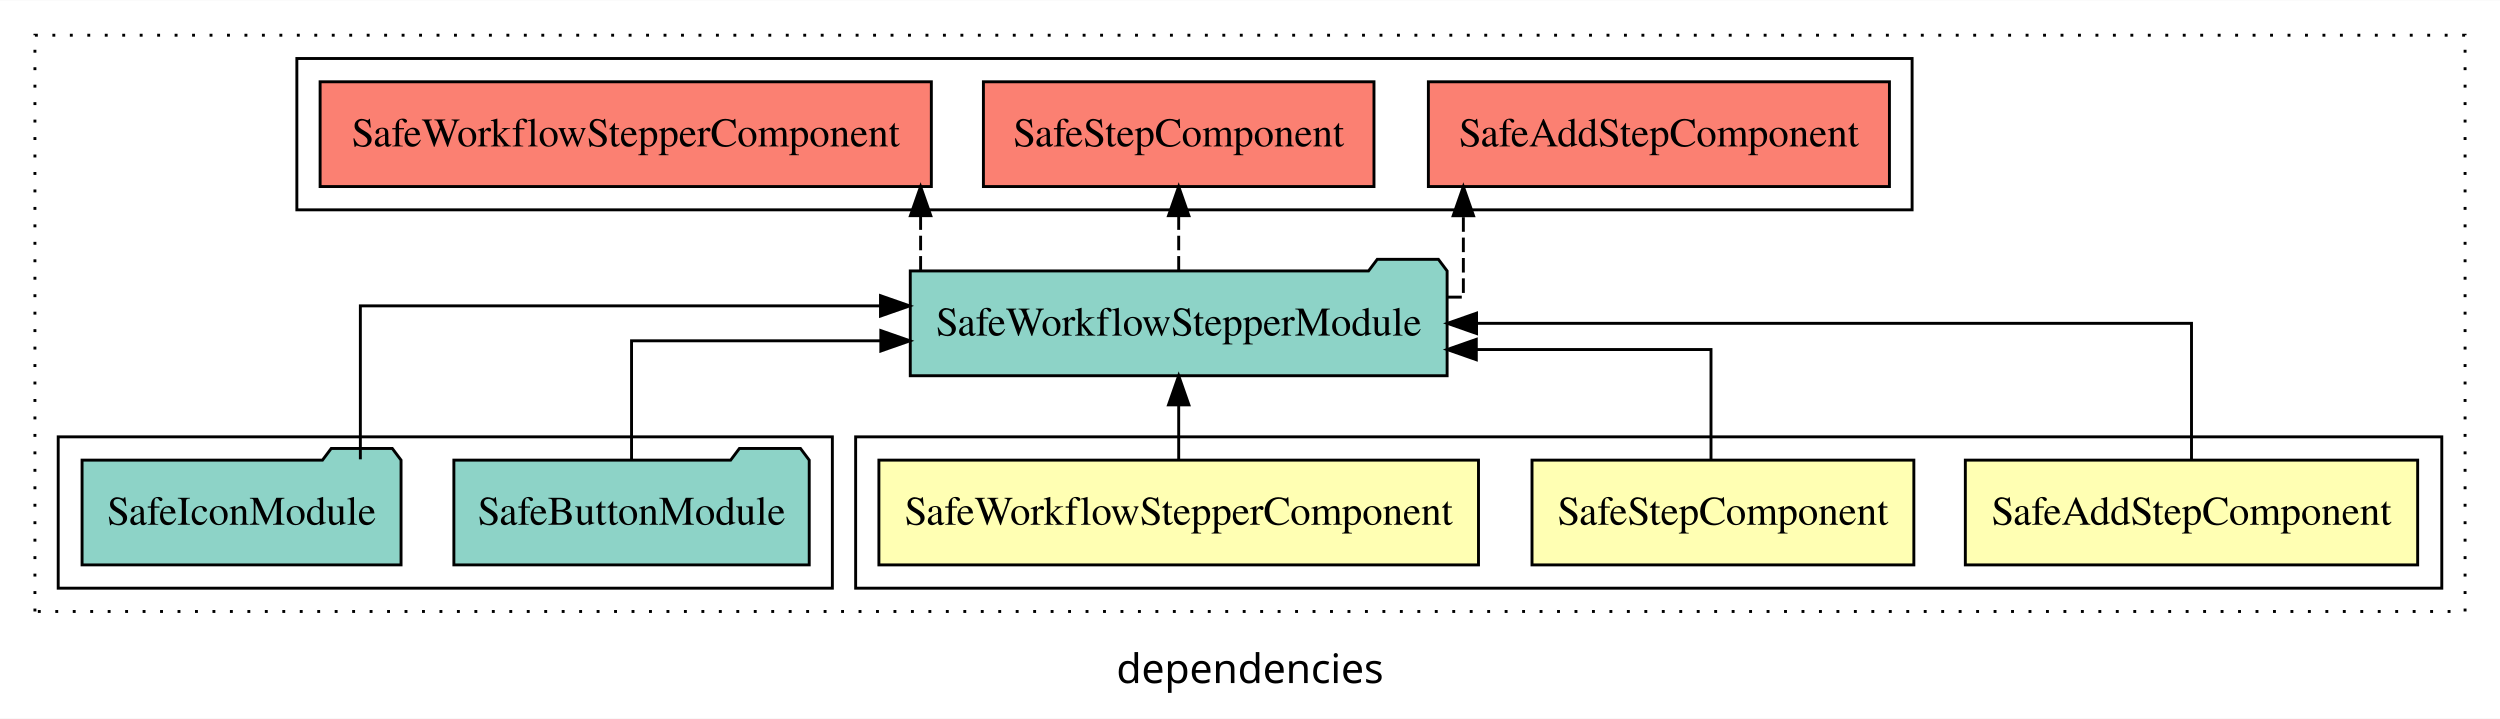
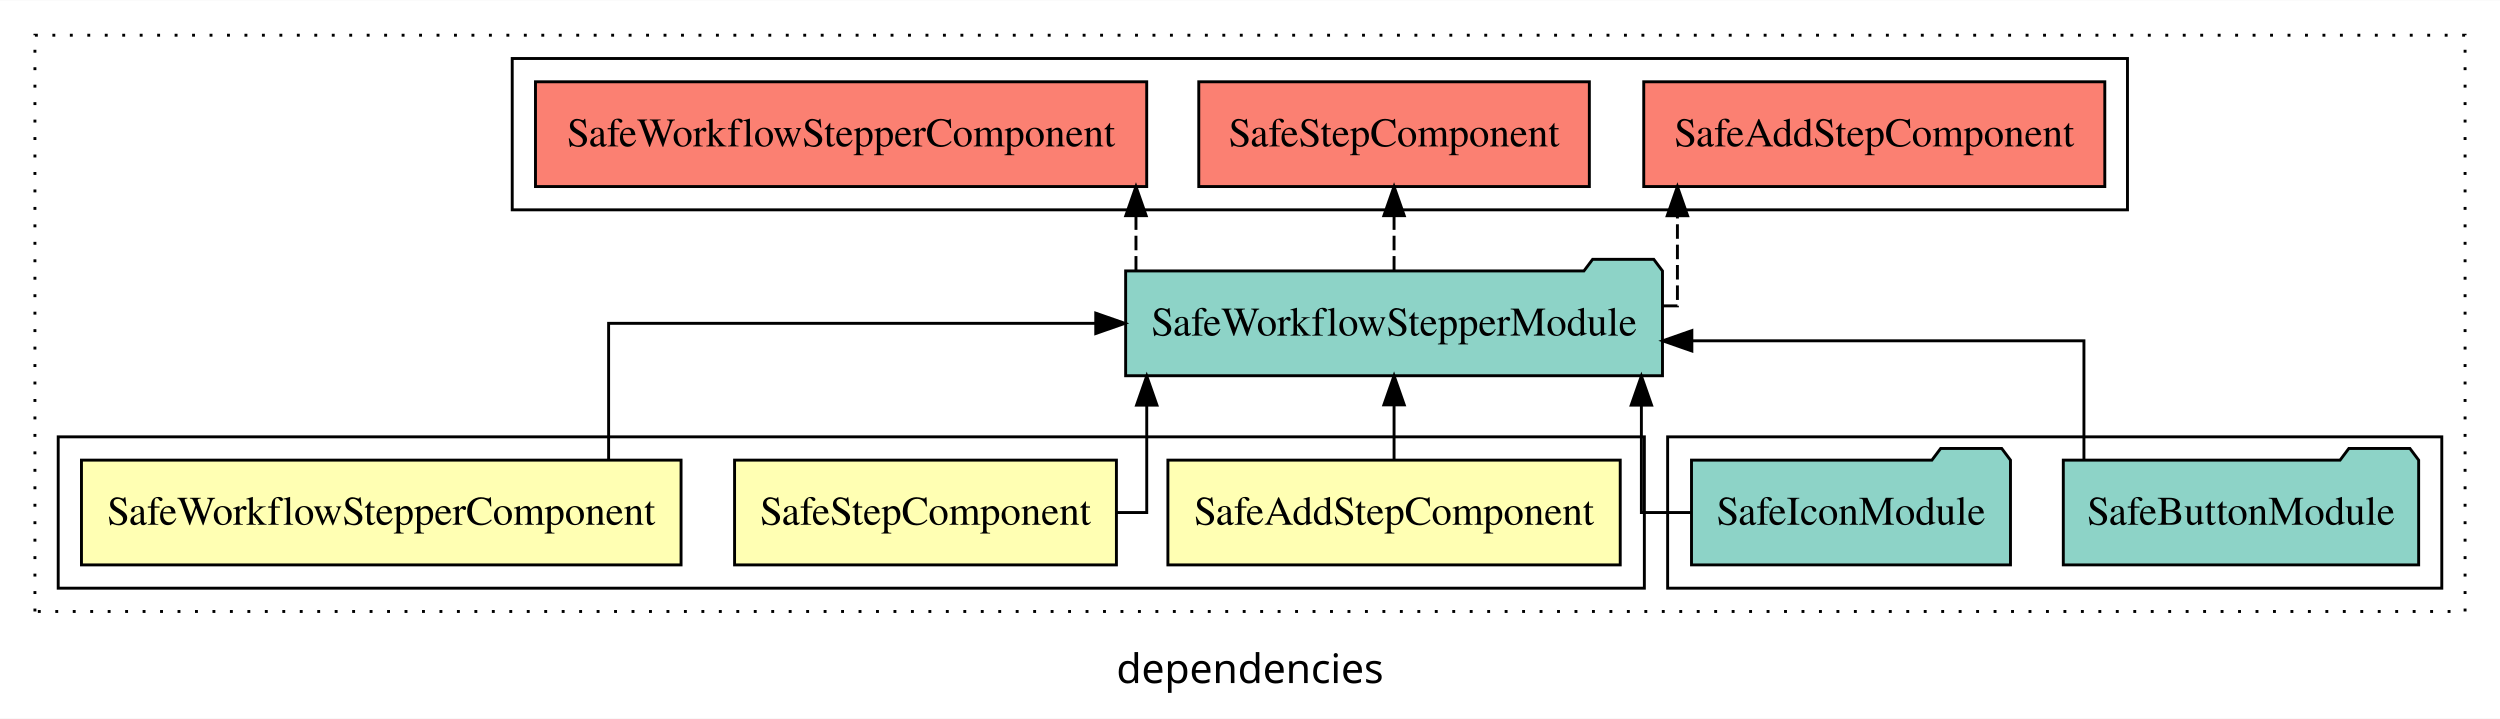
<svg xmlns="http://www.w3.org/2000/svg" width="859pt" height="247pt" viewBox="0.00 0.00 859.00 246.80">
  <g id="graph0" class="graph" transform="scale(1 1) rotate(0) translate(4 242.8)">
    <polygon fill="white" stroke="transparent" points="-4,4 -4,-242.8 855,-242.8 855,4 -4,4" />
    <text text-anchor="middle" x="425.5" y="-8.2" font-family="sans-serif" font-size="14.00">dependencies</text>
    <g id="clust1" class="cluster">
      <polygon fill="none" stroke="black" stroke-dasharray="1,5" points="8,-32.8 8,-230.8 843,-230.8 843,-32.8 8,-32.8" />
    </g>
+     <g id="clust6" class="cluster">
+       <polygon fill="none" stroke="black" points="569,-40.8 569,-92.8 835,-92.8 835,-40.8 569,-40.8" />
+     </g>
    <g id="clust7" class="cluster">
-       <polygon fill="none" stroke="black" points="98,-170.8 98,-222.8 653,-222.8 653,-170.8 98,-170.8" />
+       <polygon fill="none" stroke="black" points="172,-170.8 172,-222.8 727,-222.8 727,-170.8 172,-170.8" />
    </g>
    <g id="clust2" class="cluster">
-       <polygon fill="none" stroke="black" points="290,-40.8 290,-92.8 835,-92.8 835,-40.8 290,-40.8" />
-     </g>
-     <g id="clust6" class="cluster">
-       <polygon fill="none" stroke="black" points="16,-40.8 16,-92.8 282,-92.8 282,-40.8 16,-40.8" />
+       <polygon fill="none" stroke="black" points="16,-40.8 16,-92.8 561,-92.8 561,-40.8 16,-40.8" />
    </g>
    <g id="node1" class="node">
-       <polygon fill="#ffffb3" stroke="black" points="826.71,-84.8 671.29,-84.8 671.29,-48.8 826.71,-48.8 826.71,-84.8" />
-       <text text-anchor="middle" x="749" y="-62.6" font-family="Times,serif" font-size="14.00">SafeAddStepComponent</text>
+       <polygon fill="#ffffb3" stroke="black" points="552.71,-84.8 397.29,-84.8 397.29,-48.8 552.71,-48.8 552.71,-84.8" />
+       <text text-anchor="middle" x="475" y="-62.6" font-family="Times,serif" font-size="14.00">SafeAddStepComponent</text>
    </g>
    <g id="node4" class="node">
-       <polygon fill="#8dd3c7" stroke="black" points="493.23,-149.8 490.23,-153.8 469.23,-153.8 466.23,-149.8 308.77,-149.8 308.77,-113.8 493.23,-113.8 493.23,-149.8" />
-       <text text-anchor="middle" x="401" y="-127.6" font-family="Times,serif" font-size="14.00">SafeWorkflowStepperModule</text>
+       <polygon fill="#8dd3c7" stroke="black" points="567.23,-149.8 564.23,-153.8 543.23,-153.8 540.23,-149.8 382.77,-149.8 382.77,-113.8 567.23,-113.8 567.23,-149.8" />
+       <text text-anchor="middle" x="475" y="-127.6" font-family="Times,serif" font-size="14.00">SafeWorkflowStepperModule</text>
    </g>
    <g id="edge1" class="edge">
-       <path fill="none" stroke="black" d="M749,-84.91C749,-104.14 749,-131.8 749,-131.8 749,-131.8 503.34,-131.8 503.34,-131.8" />
-       <polygon fill="black" stroke="black" points="503.34,-128.3 493.34,-131.8 503.34,-135.3 503.34,-128.3" />
+       <path fill="none" stroke="black" d="M475,-84.91C475,-84.91 475,-103.79 475,-103.79" />
+       <polygon fill="black" stroke="black" points="471.5,-103.79 475,-113.79 478.5,-103.79 471.5,-103.79" />
    </g>
    <g id="node2" class="node">
-       <polygon fill="#ffffb3" stroke="black" points="653.6,-84.8 522.4,-84.8 522.4,-48.8 653.6,-48.8 653.6,-84.8" />
-       <text text-anchor="middle" x="588" y="-62.6" font-family="Times,serif" font-size="14.00">SafeStepComponent</text>
+       <polygon fill="#ffffb3" stroke="black" points="379.6,-84.8 248.4,-84.8 248.4,-48.8 379.6,-48.8 379.6,-84.8" />
+       <text text-anchor="middle" x="314" y="-62.6" font-family="Times,serif" font-size="14.00">SafeStepComponent</text>
    </g>
    <g id="edge2" class="edge">
-       <path fill="none" stroke="black" d="M583.9,-84.83C583.9,-101.2 583.9,-122.8 583.9,-122.8 583.9,-122.8 503.26,-122.8 503.26,-122.8" />
-       <polygon fill="black" stroke="black" points="503.26,-119.3 493.26,-122.8 503.26,-126.3 503.26,-119.3" />
+       <path fill="none" stroke="black" d="M379.76,-66.8C385.98,-66.8 390.02,-66.8 390.02,-66.8 390.02,-66.8 390.02,-103.69 390.02,-103.69" />
+       <polygon fill="black" stroke="black" points="386.52,-103.69 390.02,-113.69 393.52,-103.69 386.52,-103.69" />
    </g>
    <g id="node3" class="node">
-       <polygon fill="#ffffb3" stroke="black" points="504.01,-84.8 297.99,-84.8 297.99,-48.8 504.01,-48.8 504.01,-84.8" />
-       <text text-anchor="middle" x="401" y="-62.6" font-family="Times,serif" font-size="14.00">SafeWorkflowStepperComponent</text>
+       <polygon fill="#ffffb3" stroke="black" points="230.01,-84.8 23.99,-84.8 23.99,-48.8 230.01,-48.8 230.01,-84.8" />
+       <text text-anchor="middle" x="127" y="-62.6" font-family="Times,serif" font-size="14.00">SafeWorkflowStepperComponent</text>
    </g>
    <g id="edge3" class="edge">
-       <path fill="none" stroke="black" d="M401,-84.91C401,-84.91 401,-103.79 401,-103.79" />
-       <polygon fill="black" stroke="black" points="397.5,-103.79 401,-113.79 404.5,-103.79 397.5,-103.79" />
+       <path fill="none" stroke="black" d="M205.12,-84.91C205.12,-104.14 205.12,-131.8 205.12,-131.8 205.12,-131.8 372.5,-131.8 372.5,-131.8" />
+       <polygon fill="black" stroke="black" points="372.5,-135.3 382.5,-131.8 372.5,-128.3 372.5,-135.3" />
    </g>
    <g id="node7" class="node">
-       <polygon fill="#fb8072" stroke="black" points="645.21,-214.8 486.79,-214.8 486.79,-178.8 645.21,-178.8 645.21,-214.8" />
-       <text text-anchor="middle" x="566" y="-192.6" font-family="Times,serif" font-size="14.00">SafeAddStepComponent </text>
+       <polygon fill="#fb8072" stroke="black" points="719.21,-214.8 560.79,-214.8 560.79,-178.8 719.21,-178.8 719.21,-214.8" />
+       <text text-anchor="middle" x="640" y="-192.6" font-family="Times,serif" font-size="14.00">SafeAddStepComponent </text>
    </g>
    <g id="edge6" class="edge">
-       <path fill="none" stroke="black" stroke-dasharray="5,2" d="M493.27,-140.8C496.77,-140.8 498.81,-140.8 498.81,-140.8 498.81,-140.8 498.81,-168.77 498.81,-168.77" />
-       <polygon fill="black" stroke="black" points="495.31,-168.77 498.81,-178.77 502.31,-168.77 495.31,-168.77" />
+       <path fill="none" stroke="black" stroke-dasharray="5,2" d="M567.4,-137.8C570.54,-137.8 572.36,-137.8 572.36,-137.8 572.36,-137.8 572.36,-168.78 572.36,-168.78" />
+       <polygon fill="black" stroke="black" points="568.86,-168.78 572.36,-178.78 575.86,-168.78 568.86,-168.78" />
    </g>
    <g id="node8" class="node">
-       <polygon fill="#fb8072" stroke="black" points="468.1,-214.8 333.9,-214.8 333.9,-178.8 468.1,-178.8 468.1,-214.8" />
-       <text text-anchor="middle" x="401" y="-192.6" font-family="Times,serif" font-size="14.00">SafeStepComponent </text>
+       <polygon fill="#fb8072" stroke="black" points="542.1,-214.8 407.9,-214.8 407.9,-178.8 542.1,-178.8 542.1,-214.8" />
+       <text text-anchor="middle" x="475" y="-192.6" font-family="Times,serif" font-size="14.00">SafeStepComponent </text>
    </g>
    <g id="edge7" class="edge">
-       <path fill="none" stroke="black" stroke-dasharray="5,2" d="M401,-149.91C401,-149.91 401,-168.79 401,-168.79" />
-       <polygon fill="black" stroke="black" points="397.5,-168.79 401,-178.79 404.5,-168.79 397.5,-168.79" />
+       <path fill="none" stroke="black" stroke-dasharray="5,2" d="M475,-149.91C475,-149.91 475,-168.79 475,-168.79" />
+       <polygon fill="black" stroke="black" points="471.5,-168.79 475,-178.79 478.5,-168.79 471.5,-168.79" />
    </g>
    <g id="node9" class="node">
-       <polygon fill="#fb8072" stroke="black" points="316.01,-214.8 105.99,-214.8 105.99,-178.8 316.01,-178.8 316.01,-214.8" />
-       <text text-anchor="middle" x="211" y="-192.6" font-family="Times,serif" font-size="14.00">SafeWorkflowStepperComponent </text>
+       <polygon fill="#fb8072" stroke="black" points="390.01,-214.8 179.99,-214.8 179.99,-178.8 390.01,-178.8 390.01,-214.8" />
+       <text text-anchor="middle" x="285" y="-192.6" font-family="Times,serif" font-size="14.00">SafeWorkflowStepperComponent </text>
    </g>
    <g id="edge8" class="edge">
-       <path fill="none" stroke="black" stroke-dasharray="5,2" d="M312.32,-149.91C312.32,-149.91 312.32,-168.79 312.32,-168.79" />
-       <polygon fill="black" stroke="black" points="308.82,-168.79 312.32,-178.79 315.82,-168.79 308.82,-168.79" />
+       <path fill="none" stroke="black" stroke-dasharray="5,2" d="M386.32,-149.91C386.32,-149.91 386.32,-168.79 386.32,-168.79" />
+       <polygon fill="black" stroke="black" points="382.82,-168.79 386.32,-178.79 389.82,-168.79 382.82,-168.79" />
    </g>
    <g id="node5" class="node">
-       <polygon fill="#8dd3c7" stroke="black" points="274.05,-84.8 271.05,-88.8 250.05,-88.8 247.05,-84.8 151.95,-84.8 151.95,-48.8 274.05,-48.8 274.05,-84.8" />
-       <text text-anchor="middle" x="213" y="-62.6" font-family="Times,serif" font-size="14.00">SafeButtonModule</text>
+       <polygon fill="#8dd3c7" stroke="black" points="827.05,-84.8 824.05,-88.8 803.05,-88.8 800.05,-84.8 704.95,-84.8 704.95,-48.8 827.05,-48.8 827.05,-84.8" />
+       <text text-anchor="middle" x="766" y="-62.6" font-family="Times,serif" font-size="14.00">SafeButtonModule</text>
    </g>
    <g id="edge4" class="edge">
-       <path fill="none" stroke="black" d="M213,-84.82C213,-102.17 213,-125.8 213,-125.8 213,-125.8 298.65,-125.8 298.65,-125.8" />
-       <polygon fill="black" stroke="black" points="298.65,-129.3 308.65,-125.8 298.65,-122.3 298.65,-129.3" />
+       <path fill="none" stroke="black" d="M712.04,-84.82C712.04,-102.17 712.04,-125.8 712.04,-125.8 712.04,-125.8 577.32,-125.8 577.32,-125.8" />
+       <polygon fill="black" stroke="black" points="577.32,-122.3 567.32,-125.8 577.32,-129.3 577.32,-122.3" />
    </g>
    <g id="node6" class="node">
-       <polygon fill="#8dd3c7" stroke="black" points="133.8,-84.8 130.8,-88.8 109.8,-88.8 106.8,-84.8 24.2,-84.8 24.2,-48.8 133.8,-48.8 133.8,-84.8" />
-       <text text-anchor="middle" x="79" y="-62.6" font-family="Times,serif" font-size="14.00">SafeIconModule</text>
+       <polygon fill="#8dd3c7" stroke="black" points="686.8,-84.8 683.8,-88.8 662.8,-88.8 659.8,-84.8 577.2,-84.8 577.2,-48.8 686.8,-48.8 686.8,-84.8" />
+       <text text-anchor="middle" x="632" y="-62.6" font-family="Times,serif" font-size="14.00">SafeIconModule</text>
    </g>
    <g id="edge5" class="edge">
-       <path fill="none" stroke="black" d="M119.82,-85.08C119.82,-106.12 119.82,-137.8 119.82,-137.8 119.82,-137.8 298.54,-137.8 298.54,-137.8" />
-       <polygon fill="black" stroke="black" points="298.54,-141.3 308.54,-137.8 298.54,-134.3 298.54,-141.3" />
+       <path fill="none" stroke="black" d="M577.05,-66.8C567.19,-66.8 559.98,-66.8 559.98,-66.8 559.98,-66.8 559.98,-103.69 559.98,-103.69" />
+       <polygon fill="black" stroke="black" points="556.48,-103.69 559.98,-113.69 563.48,-103.69 556.48,-103.69" />
    </g>
  </g>
</svg>
